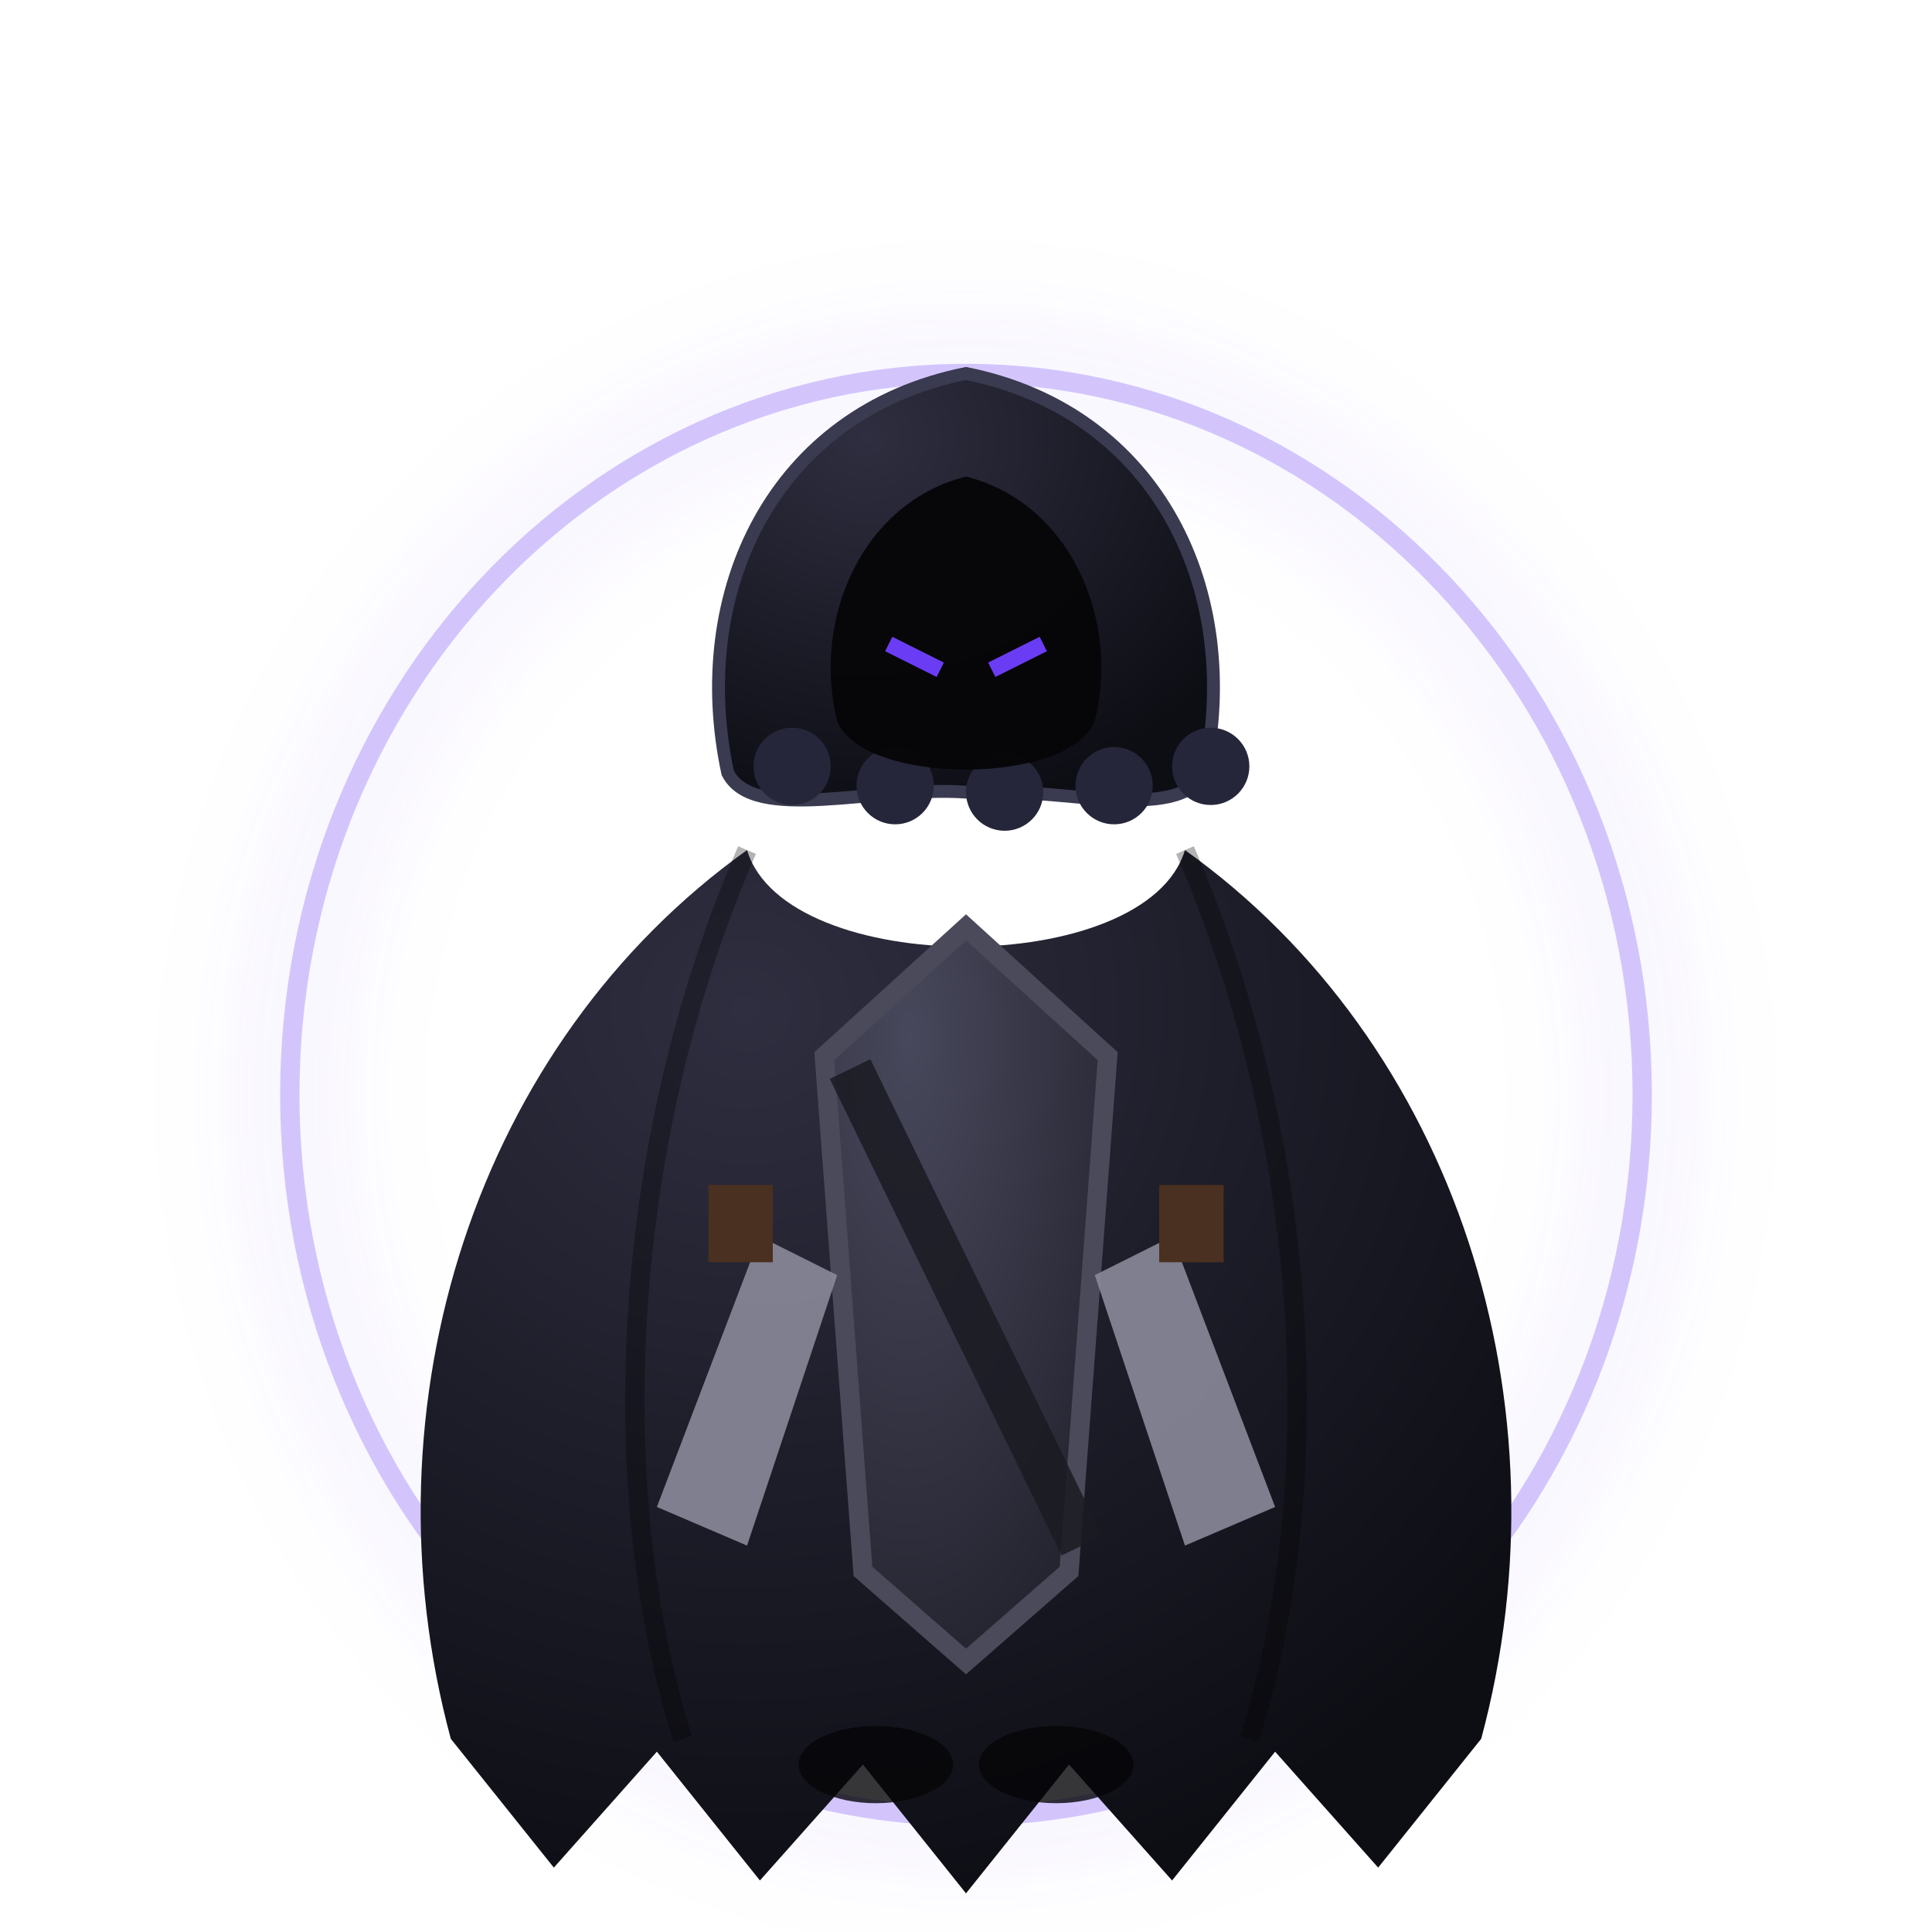
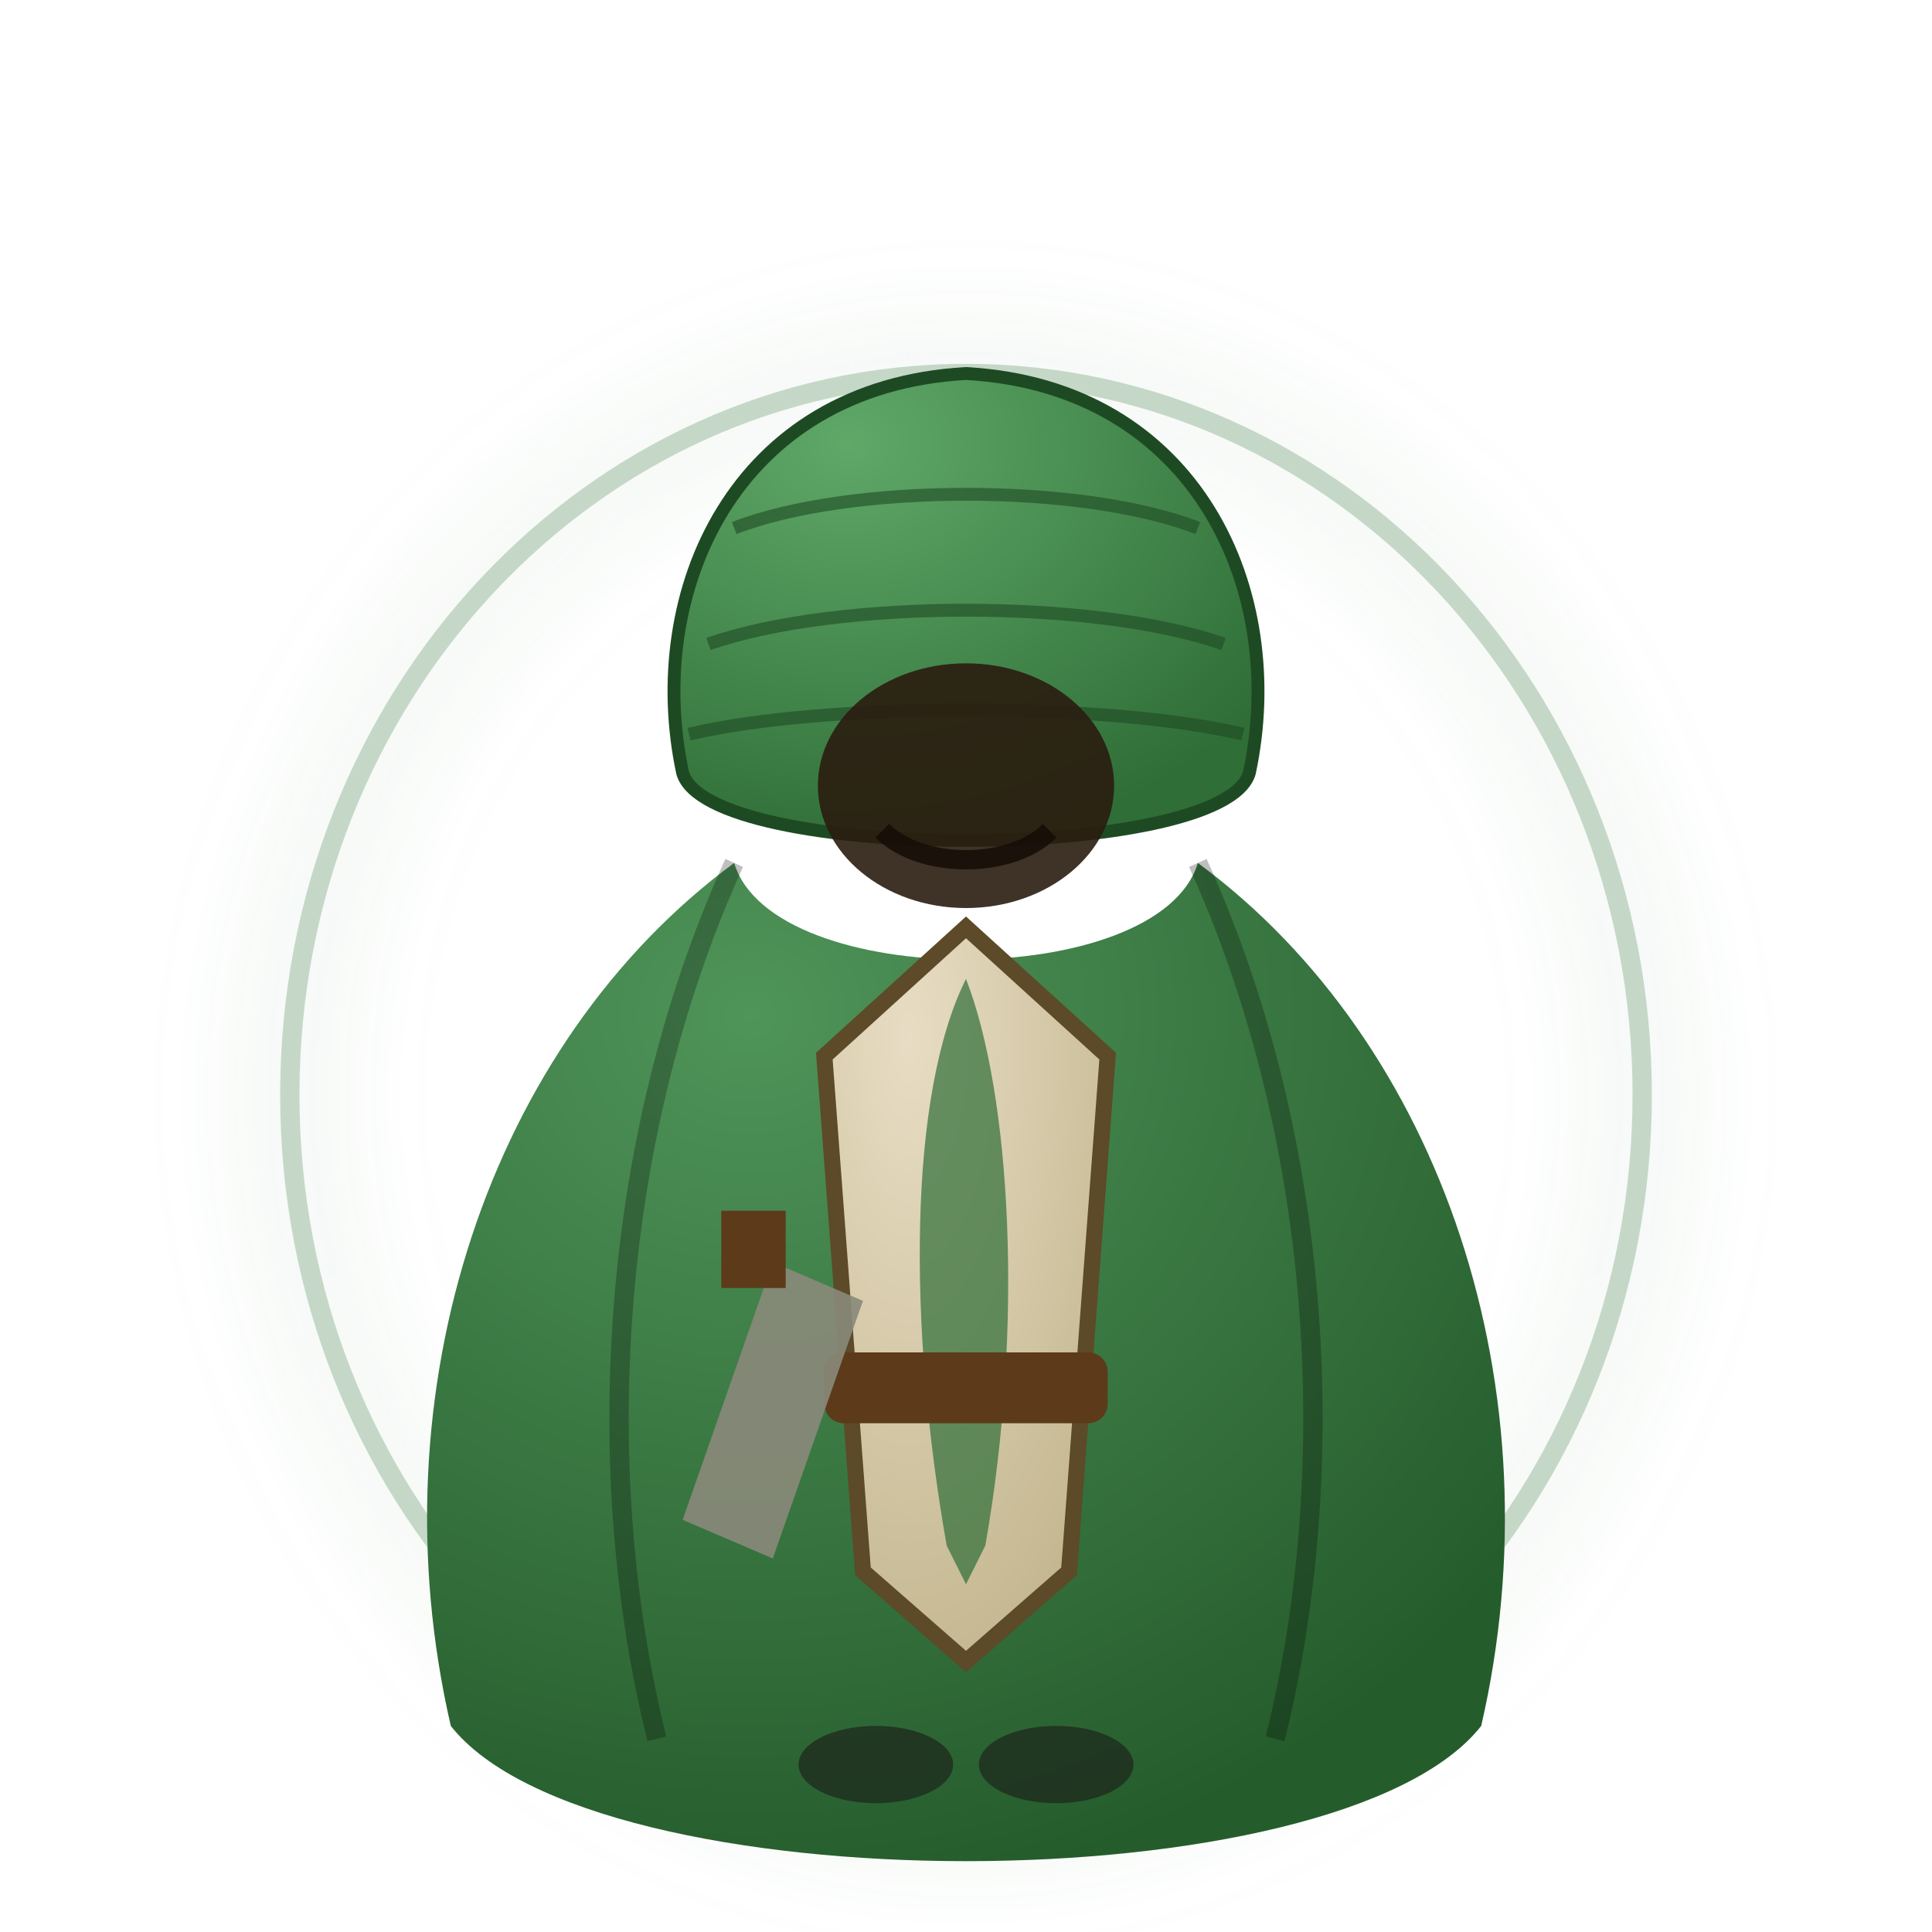
<svg xmlns="http://www.w3.org/2000/svg" viewBox="0 0 300 300">
  <defs>
    <radialGradient id="cloakGrad" cx="30%" cy="15%" r="90%">
-       <stop offset="0%" stop-color="#2e2e40" />
-       <stop offset="100%" stop-color="#0d0d14" />
+       <stop offset="0%" stop-color="#4f9459" />
+       <stop offset="100%" stop-color="#255c2c" />
    </radialGradient>
    <radialGradient id="bodyGrad" cx="30%" cy="15%" r="90%">
-       <stop offset="0%" stop-color="#48485c" />
-       <stop offset="100%" stop-color="#242430" />
+       <stop offset="0%" stop-color="#e8ddc4" />
+       <stop offset="100%" stop-color="#c4b790" />
+     </radialGradient>
+     <radialGradient id="turbanGrad" cx="30%" cy="15%" r="90%">
+       <stop offset="0%" stop-color="#5fa868" />
+       <stop offset="100%" stop-color="#2f6e37" />
    </radialGradient>
    <filter id="glow" x="-60%" y="-60%" width="220%" height="220%">
      <feGaussianBlur stdDeviation="9" result="blur" />
      <feMerge>
        <feMergeNode in="blur" />
        <feMergeNode in="SourceGraphic" />
      </feMerge>
    </filter>
  </defs>
-   <ellipse cx="150" cy="170" rx="105" ry="112" fill="none" stroke="#6a3df5" stroke-width="3" opacity="0.3" filter="url(#glow)" />
-   <path d="M116,132 C74,162 56,218 70,270            L86,290 L102,272 L118,292 L134,274 L150,294 L166,274 L182,292 L198,272 L214,290 L230,270            C244,218 226,162 184,132 C178,152 122,152 116,132 Z" fill="url(#cloakGrad)" />
-   <path d="M116,132 C96,178 94,232 106,270" fill="none" stroke="#000" stroke-opacity="0.3" stroke-width="3" />
-   <path d="M184,132 C204,178 206,232 194,270" fill="none" stroke="#000" stroke-opacity="0.3" stroke-width="3" />
-   <path d="M150,144 L172,164 L166,244 L150,258 L134,244 L128,164 Z" fill="url(#bodyGrad)" stroke="#4a4a5a" stroke-width="3" />
-   <path d="M132,166 L168,240" stroke="#1a1a22" stroke-width="7" opacity="0.85" />
-   <path d="M118,192 L102,234 L116,240 L130,198 Z" fill="#8a8a9a" opacity="0.9" />
-   <path d="M182,192 L198,234 L184,240 L170,198 Z" fill="#8a8a9a" opacity="0.9" />
-   <rect x="110" y="184" width="10" height="12" fill="#4a3020" />
-   <rect x="180" y="184" width="10" height="12" fill="#4a3020" />
-   <path d="M150,58 C180,64 193,92 187,120 C183,128 164,122 150,123 C136,122 117,128 113,120            C107,92 120,64 150,58 Z" fill="url(#cloakGrad)" stroke="#3a3a50" stroke-width="2" />
-   <path d="M117,119 a6,6 0 1,0 12,0 a6,6 0 1,0 -12,0 M133,122 a6,6 0 1,0 12,0 a6,6 0 1,0 -12,0            M150,123 a6,6 0 1,0 12,0 a6,6 0 1,0 -12,0 M167,122 a6,6 0 1,0 12,0 a6,6 0 1,0 -12,0            M182,119 a6,6 0 1,0 12,0 a6,6 0 1,0 -12,0" fill="#26263a" />
-   <path d="M150,74 C166,78 174,96 170,112 C166,122 134,122 130,112 C126,96 134,78 150,74 Z" fill="#050507" opacity="0.94" />
-   <path d="M138,100 L146,104" stroke="#6a3df5" stroke-width="2.5" />
-   <path d="M162,100 L154,104" stroke="#6a3df5" stroke-width="2.5" />
-   <ellipse cx="136" cy="274" rx="12" ry="6" fill="#050507" opacity="0.8" />
-   <ellipse cx="164" cy="274" rx="12" ry="6" fill="#050507" opacity="0.8" />
+   <ellipse cx="150" cy="170" rx="105" ry="112" fill="none" stroke="#3a7d44" stroke-width="3" opacity="0.3" filter="url(#glow)" />
+   <path d="M114,134 C76,162 58,216 70,268 C92,296 208,296 230,268 C242,216 224,162 186,134            C180,154 120,154 114,134 Z" fill="url(#cloakGrad)" />
+   <path d="M114,134 C94,178 92,230 102,270" fill="none" stroke="#000" stroke-opacity="0.25" stroke-width="3" />
+   <path d="M186,134 C206,178 208,230 198,270" fill="none" stroke="#000" stroke-opacity="0.25" stroke-width="3" />
+   <path d="M150,144 L172,164 L166,244 L150,258 L134,244 L128,164 Z" fill="url(#bodyGrad)" stroke="#5c4a28" stroke-width="2.5" />
+   <path d="M150,152 C157,170 159,206 153,240 L150,246 L147,240 C141,206 141,170 150,152 Z" fill="#2f6e37" opacity="0.7" />
+   <rect x="128" y="210" width="44" height="11" rx="3" fill="#5c3a1a" />
+   <path d="M120,196 L106,236 L120,242 L134,202 Z" fill="#8a8a7a" opacity="0.9" />
+   <rect x="112" y="188" width="10" height="12" fill="#5c3a1a" />
+   <path d="M150,58 C186,60 200,92 194,120 C190,134 110,134 106,120 C100,92 114,60 150,58 Z" fill="url(#turbanGrad)" stroke="#1e4a23" stroke-width="2" />
+   <path d="M114,82 C132,75 168,75 186,82" fill="none" stroke="#1e4a23" stroke-width="2" opacity="0.6" />
+   <path d="M110,100 C130,93 170,93 190,100" fill="none" stroke="#1e4a23" stroke-width="2" opacity="0.6" />
+   <path d="M107,114 C128,109 172,109 193,114" fill="none" stroke="#1e4a23" stroke-width="2" opacity="0.6" />
+   <ellipse cx="150" cy="122" rx="23" ry="19" fill="#2a1c10" opacity="0.9" />
+   <path d="M137,129 C143,135 157,135 163,129" fill="none" stroke="#140c06" stroke-width="3" opacity="0.85" />
+   <ellipse cx="136" cy="274" rx="12" ry="6" fill="#1e2c1e" opacity="0.8" />
+   <ellipse cx="164" cy="274" rx="12" ry="6" fill="#1e2c1e" opacity="0.8" />
</svg>
